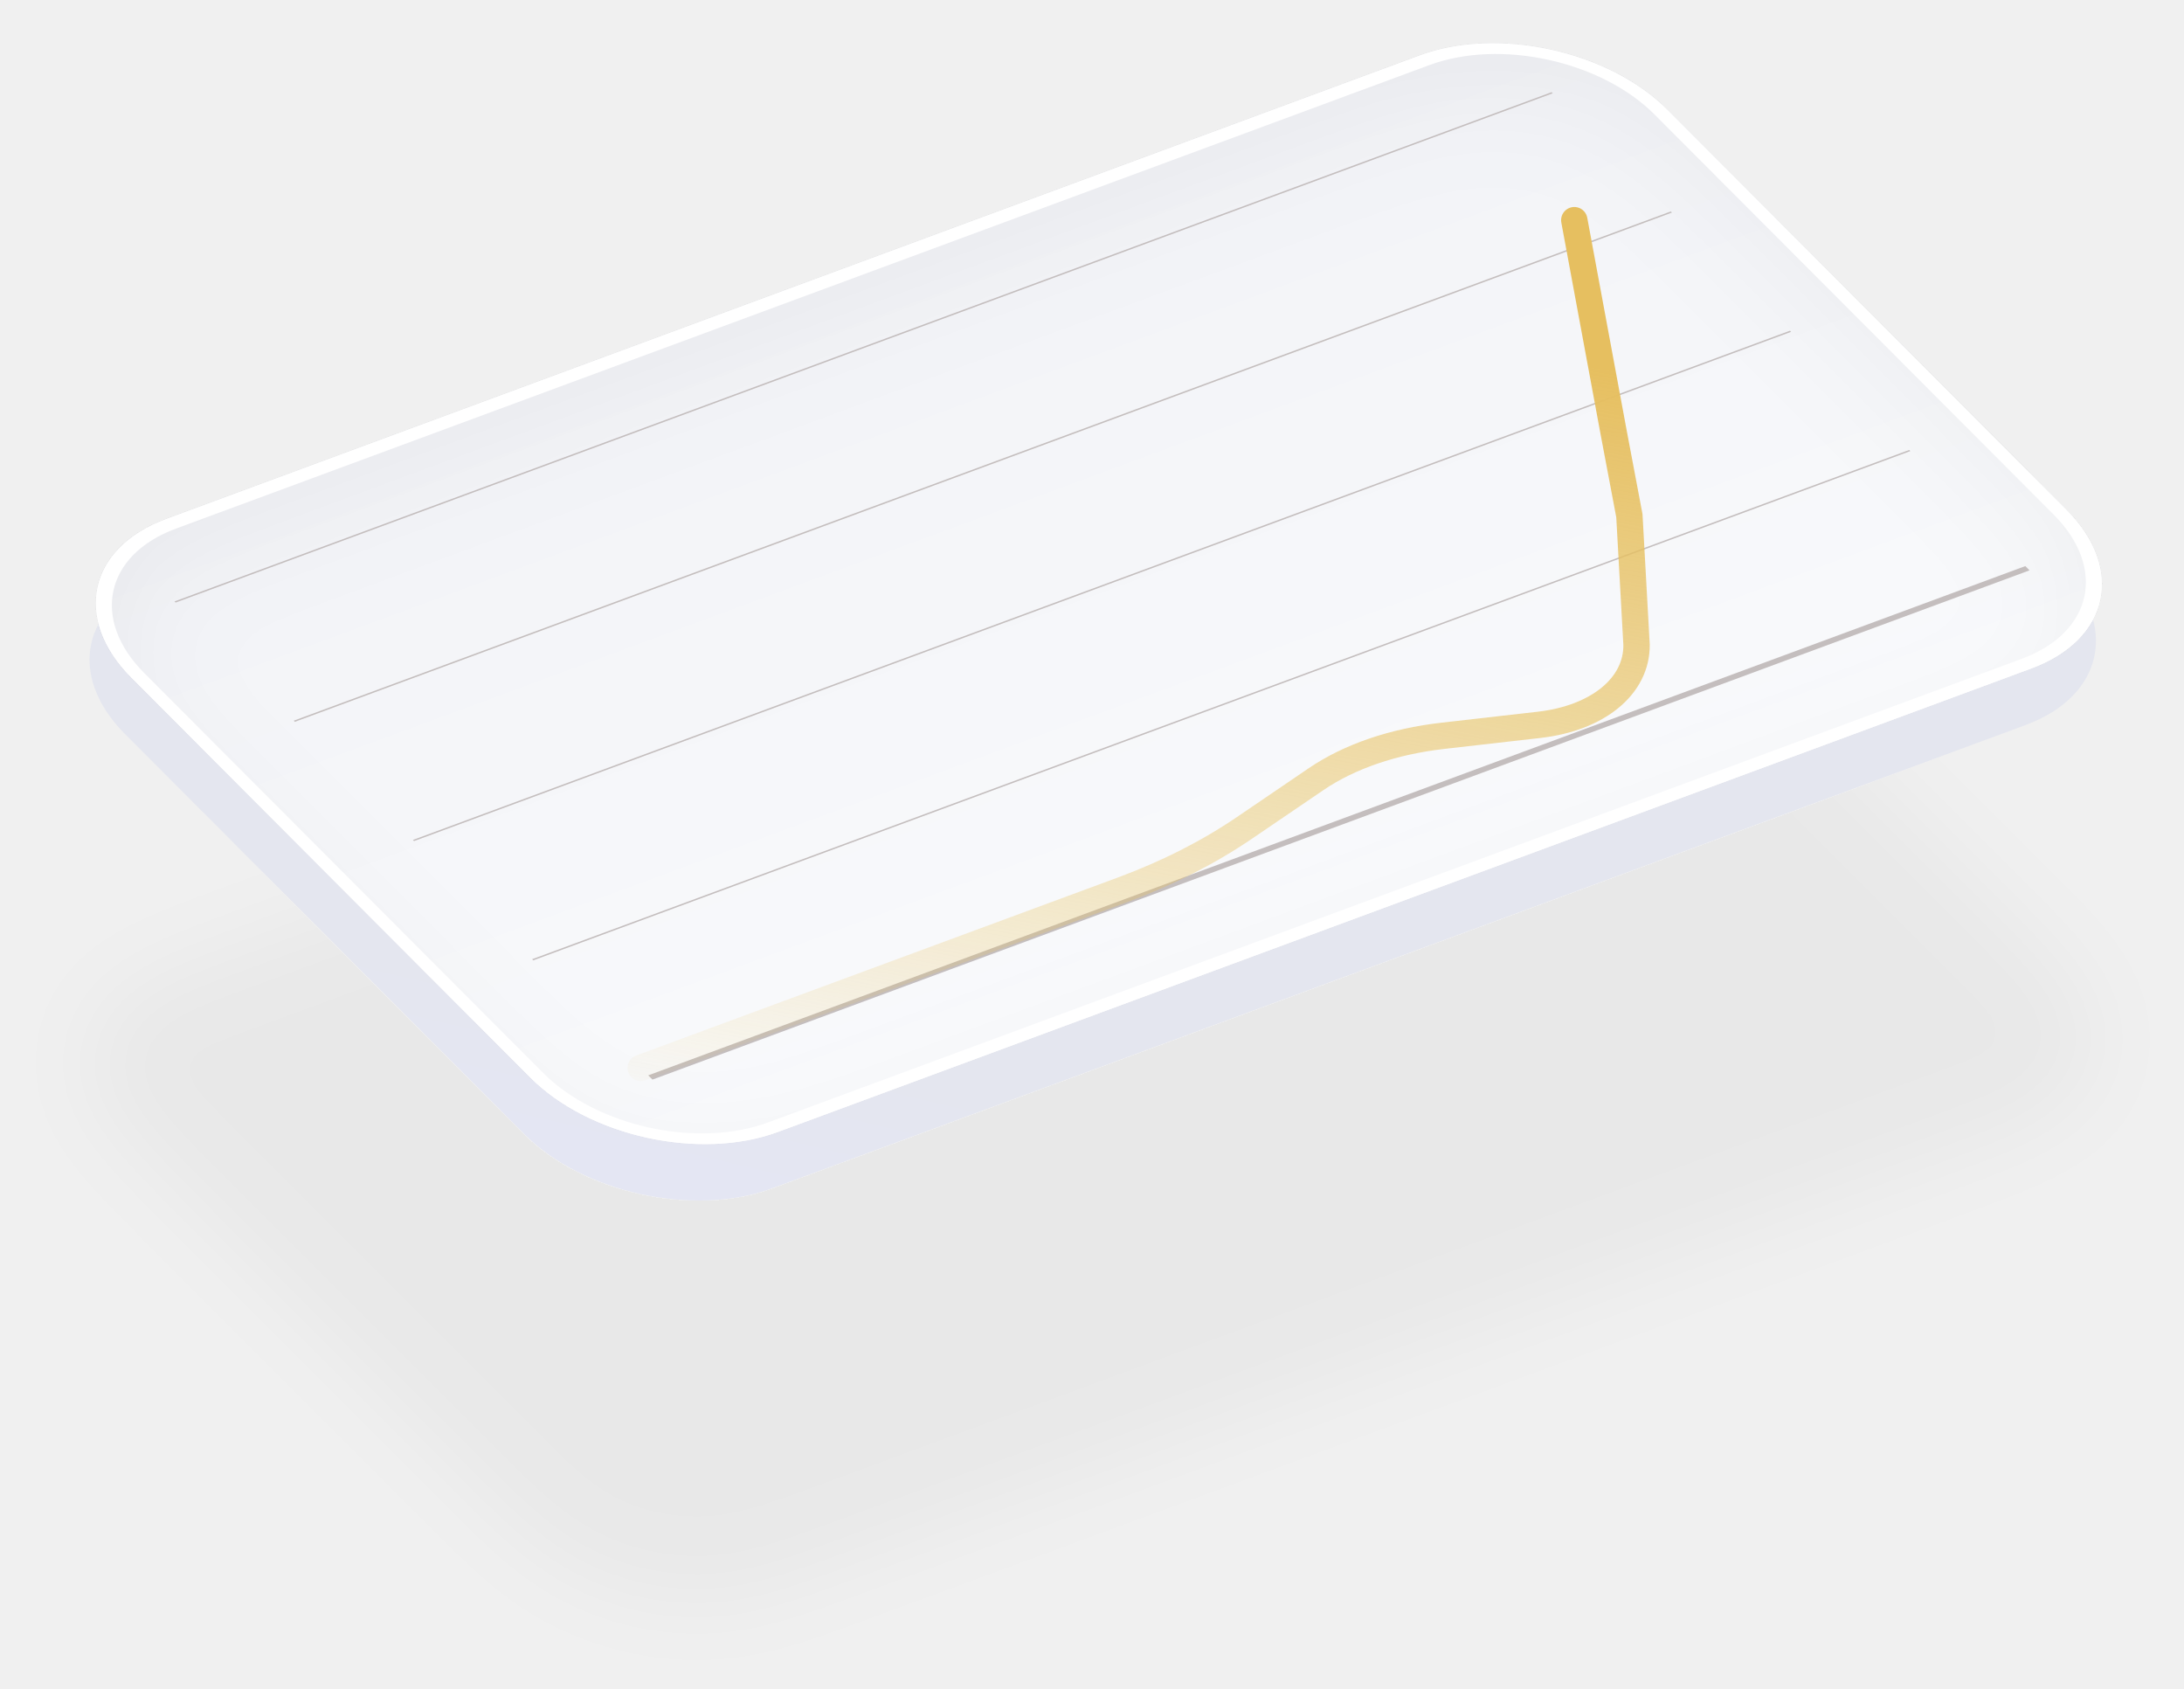
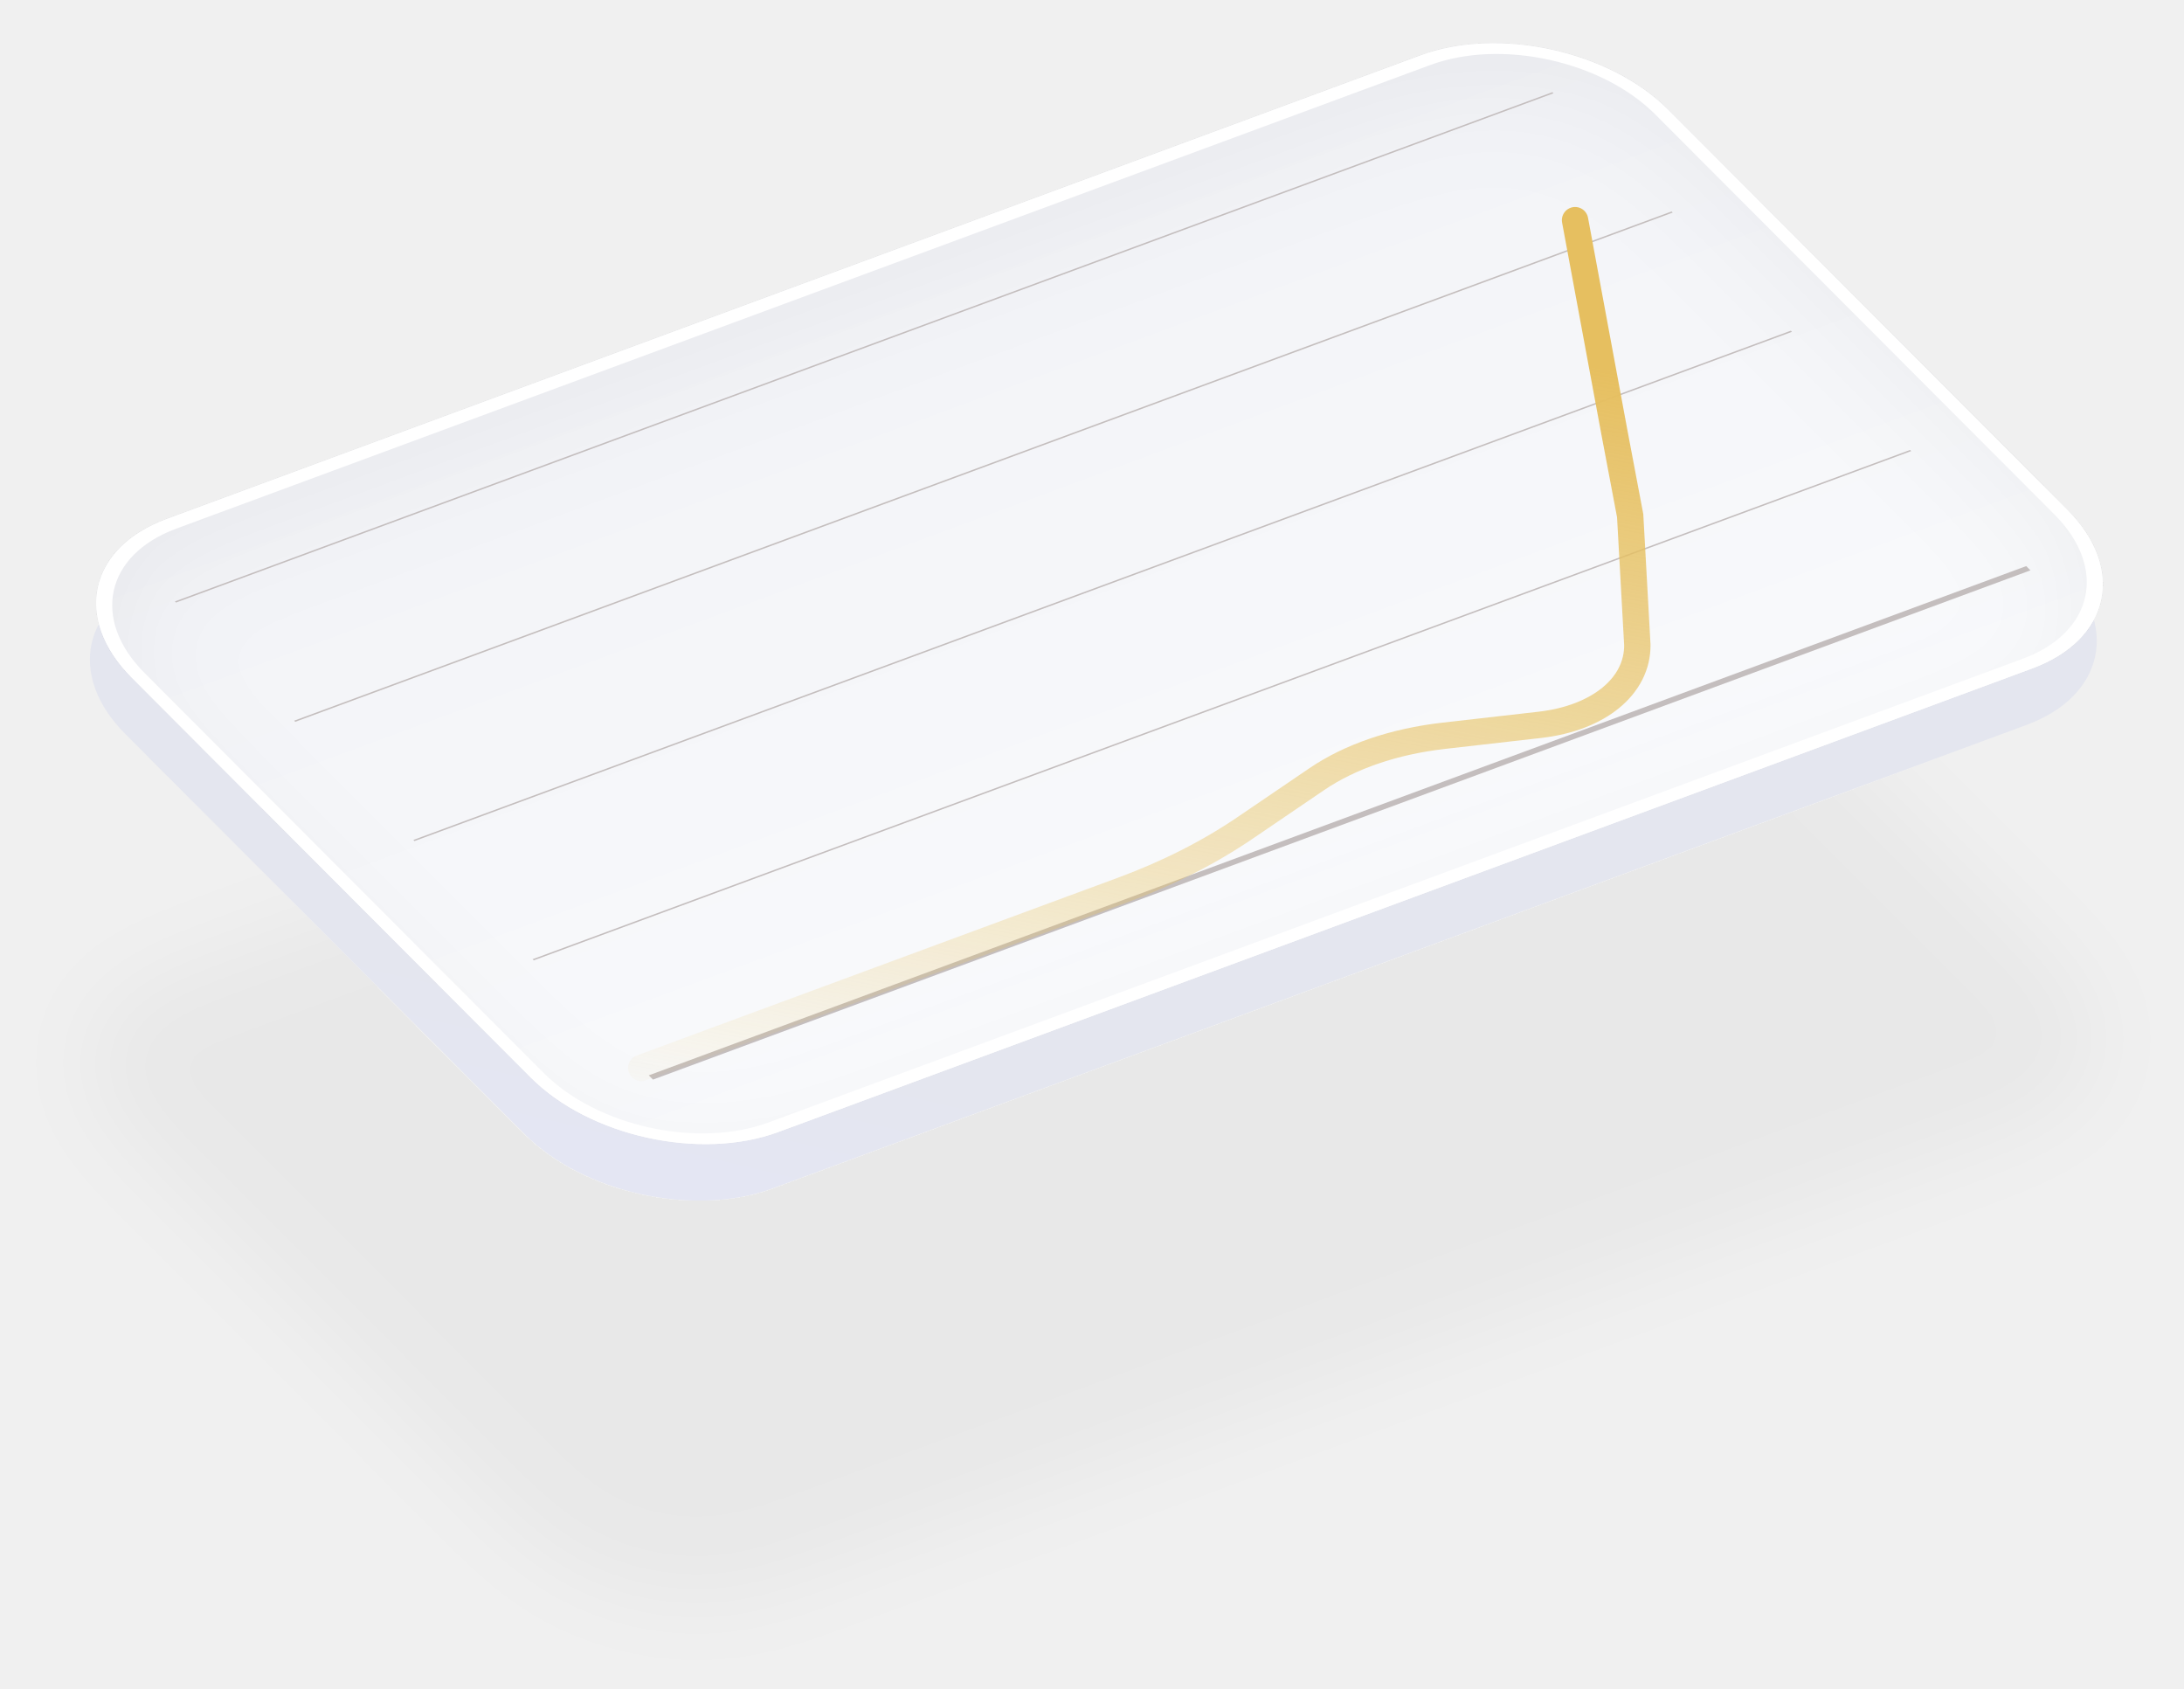
<svg xmlns="http://www.w3.org/2000/svg" width="348" height="269" viewBox="0 0 348 269" fill="none">
-   <g filter="url(#filter0_d_424_18440)">
-     <rect width="260.935" height="137.979" rx="23.978" transform="matrix(0.938021 -0.346579 0.706571 0.707642 2.99252 99.9917)" fill="url(#paint0_linear_424_18440)" />
+   <g filter="url(#filter0_d_978_37045)">
+     <rect width="260.999" height="137.998" rx="23.978" transform="matrix(0.938021 -0.346579 0.706571 0.707642 3.04675 99.9917)" fill="url(#paint0_linear_978_37045)" />
  </g>
-   <g filter="url(#filter1_i_424_18440)">
-     <rect width="260.935" height="137.979" rx="23.978" transform="matrix(0.937942 -0.346791 0.706325 0.707888 3.99225 90.9922)" fill="url(#paint1_linear_424_18440)" />
+   <g filter="url(#filter1_i_978_37045)">
+     <rect width="260.999" height="137.998" rx="23.978" transform="matrix(0.93797 -0.346716 0.706412 0.707801 4.04675 90.9917)" fill="url(#paint1_linear_978_37045)" />
  </g>
-   <rect x="1.792" y="0.394" width="258.755" height="135.799" rx="22.888" transform="matrix(0.937942 -0.346791 0.706325 0.707888 3.82548 91.7286)" stroke="white" stroke-width="2.18" />
-   <line y1="-0.478" x2="233.943" y2="-0.478" transform="matrix(0.937942 -0.346791 0.706325 0.707888 103.964 171.99)" stroke="#C4BEBE" stroke-width="0.956" />
-   <line y1="-0.126" x2="233.943" y2="-0.126" transform="matrix(0.937942 -0.346791 0.706325 0.707888 84.9697 152.991)" stroke="#C4BEBE" stroke-width="0.252" />
-   <line y1="-0.126" x2="233.943" y2="-0.126" transform="matrix(0.937942 -0.346791 0.706325 0.707888 65.975 133.991)" stroke="#C4BEBE" stroke-width="0.252" />
-   <line y1="-0.126" x2="233.943" y2="-0.126" transform="matrix(0.937942 -0.346791 0.706325 0.707888 46.9805 114.992)" stroke="#C4BEBE" stroke-width="0.252" />
-   <line y1="-0.126" x2="233.943" y2="-0.126" transform="matrix(0.937942 -0.346791 0.706325 0.707888 27.9856 95.9917)" stroke="#C4BEBE" stroke-width="0.252" />
-   <path d="M102.094 170.128L140.443 155.958L178.739 141.806C185.973 139.133 192.523 135.814 198.248 131.92L209.702 124.129C215.025 120.508 222.01 118.121 229.92 117.22L245.23 115.475C254.61 114.406 260.83 109.305 260.769 102.732V102.732L259.627 82.157L257.094 68.762L250.848 35.076" stroke="url(#paint2_linear_424_18440)" stroke-width="4.202" stroke-linecap="round" />
+   <rect x="1.792" y="0.394" width="258.819" height="135.818" rx="22.888" transform="matrix(0.93797 -0.346716 0.706412 0.707801 3.87992 91.7281)" stroke="white" stroke-width="2.18" />
+   <line y1="-0.478" x2="233.999" y2="-0.478" transform="matrix(0.937973 -0.346707 0.706422 0.707791 104.047 171.99)" stroke="#C4BEBE" stroke-width="0.956" />
+   <line y1="-0.126" x2="233.999" y2="-0.126" transform="matrix(0.937973 -0.346707 0.706422 0.707791 85.0466 152.99)" stroke="#C4BEBE" stroke-width="0.252" />
+   <line y1="-0.126" x2="233.999" y2="-0.126" transform="matrix(0.937973 -0.346707 0.706422 0.707791 66.0468 133.99)" stroke="#C4BEBE" stroke-width="0.252" />
+   <line y1="-0.126" x2="233.999" y2="-0.126" transform="matrix(0.937973 -0.346707 0.706422 0.707791 47.047 114.991)" stroke="#C4BEBE" stroke-width="0.252" />
+   <line y1="-0.126" x2="233.999" y2="-0.126" transform="matrix(0.937973 -0.346707 0.706422 0.707791 28.0469 95.9912)" stroke="#C4BEBE" stroke-width="0.252" />
+   <path d="M102.176 170.128L140.535 155.957L178.842 141.806C186.078 139.133 192.63 135.813 198.356 131.919L209.814 124.128C215.138 120.508 222.125 118.121 230.037 117.219L245.352 115.474C254.735 114.405 260.956 109.305 260.894 102.731V102.731L259.752 82.157L257.218 68.762L250.971 35.076" stroke="url(#paint2_linear_978_37045)" stroke-width="4.202" stroke-linecap="round" />
  <defs>
-     <filter id="filter0_d_424_18440" x="0.864" y="15.938" width="346.511" height="252.572" filterUnits="userSpaceOnUse" color-interpolation-filters="sRGB">
+     <filter id="filter0_d_978_37045" x="0.918" y="15.915" width="346.584" height="252.607" filterUnits="userSpaceOnUse" color-interpolation-filters="sRGB">
      <feFlood flood-opacity="0" result="BackgroundImageFix" />
      <feColorMatrix in="SourceAlpha" type="matrix" values="0 0 0 0 0 0 0 0 0 0 0 0 0 0 0 0 0 0 127 0" result="hardAlpha" />
      <feOffset dy="63.856" />
      <feGaussianBlur stdDeviation="6.701" />
      <feComposite in2="hardAlpha" operator="out" />
      <feColorMatrix type="matrix" values="0 0 0 0 0 0 0 0 0 0 0 0 0 0 0 0 0 0 0.03 0" />
-       <feBlend mode="normal" in2="BackgroundImageFix" result="effect1_dropShadow_424_18440" />
-       <feBlend mode="normal" in="SourceGraphic" in2="effect1_dropShadow_424_18440" result="shape" />
+       <feBlend mode="normal" in2="BackgroundImageFix" result="effect1_dropShadow_978_37045" />
+       <feBlend mode="normal" in="SourceGraphic" in2="effect1_dropShadow_978_37045" result="shape" />
    </filter>
-     <filter id="filter1_i_424_18440" x="15.263" y="6.886" width="319.659" height="181.209" filterUnits="userSpaceOnUse" color-interpolation-filters="sRGB">
+     <filter id="filter1_i_978_37045" x="15.319" y="6.882" width="319.749" height="181.216" filterUnits="userSpaceOnUse" color-interpolation-filters="sRGB">
      <feFlood flood-opacity="0" result="BackgroundImageFix" />
      <feBlend mode="normal" in="SourceGraphic" in2="BackgroundImageFix" result="shape" />
      <feColorMatrix in="SourceAlpha" type="matrix" values="0 0 0 0 0 0 0 0 0 0 0 0 0 0 0 0 0 0 127 0" result="hardAlpha" />
      <feOffset dy="5.813" />
      <feGaussianBlur stdDeviation="10.172" />
      <feComposite in2="hardAlpha" operator="arithmetic" k2="-1" k3="1" />
      <feColorMatrix type="matrix" values="0 0 0 0 0 0 0 0 0 0 0 0 0 0 0 0 0 0 0.04 0" />
-       <feBlend mode="normal" in2="shape" result="effect1_innerShadow_424_18440" />
+       <feBlend mode="normal" in2="shape" result="effect1_innerShadow_978_37045" />
    </filter>
-     <linearGradient id="paint0_linear_424_18440" x1="40.803" y1="112.434" x2="18.854" y2="133.305" gradientUnits="userSpaceOnUse">
+     <linearGradient id="paint0_linear_978_37045" x1="40.813" y1="112.449" x2="18.86" y2="133.326" gradientUnits="userSpaceOnUse">
      <stop offset="0.029" stop-color="#E4E6EF" />
      <stop offset="1" stop-color="#E4E6F3" />
    </linearGradient>
-     <linearGradient id="paint1_linear_424_18440" x1="130.468" y1="0" x2="130.468" y2="137.979" gradientUnits="userSpaceOnUse">
+     <linearGradient id="paint1_linear_978_37045" x1="130.499" y1="0" x2="130.499" y2="137.998" gradientUnits="userSpaceOnUse">
      <stop stop-color="#F2F3F7" />
      <stop offset="1" stop-color="#F9FAFC" />
    </linearGradient>
-     <linearGradient id="paint2_linear_424_18440" x1="181.938" y1="45.98" x2="157.624" y2="187.3" gradientUnits="userSpaceOnUse">
+     <linearGradient id="paint2_linear_978_37045" x1="182.042" y1="45.98" x2="157.734" y2="187.302" gradientUnits="userSpaceOnUse">
      <stop stop-color="#E6BF60" />
      <stop offset="1" stop-color="#E8C35E" stop-opacity="0" />
    </linearGradient>
  </defs>
</svg>
